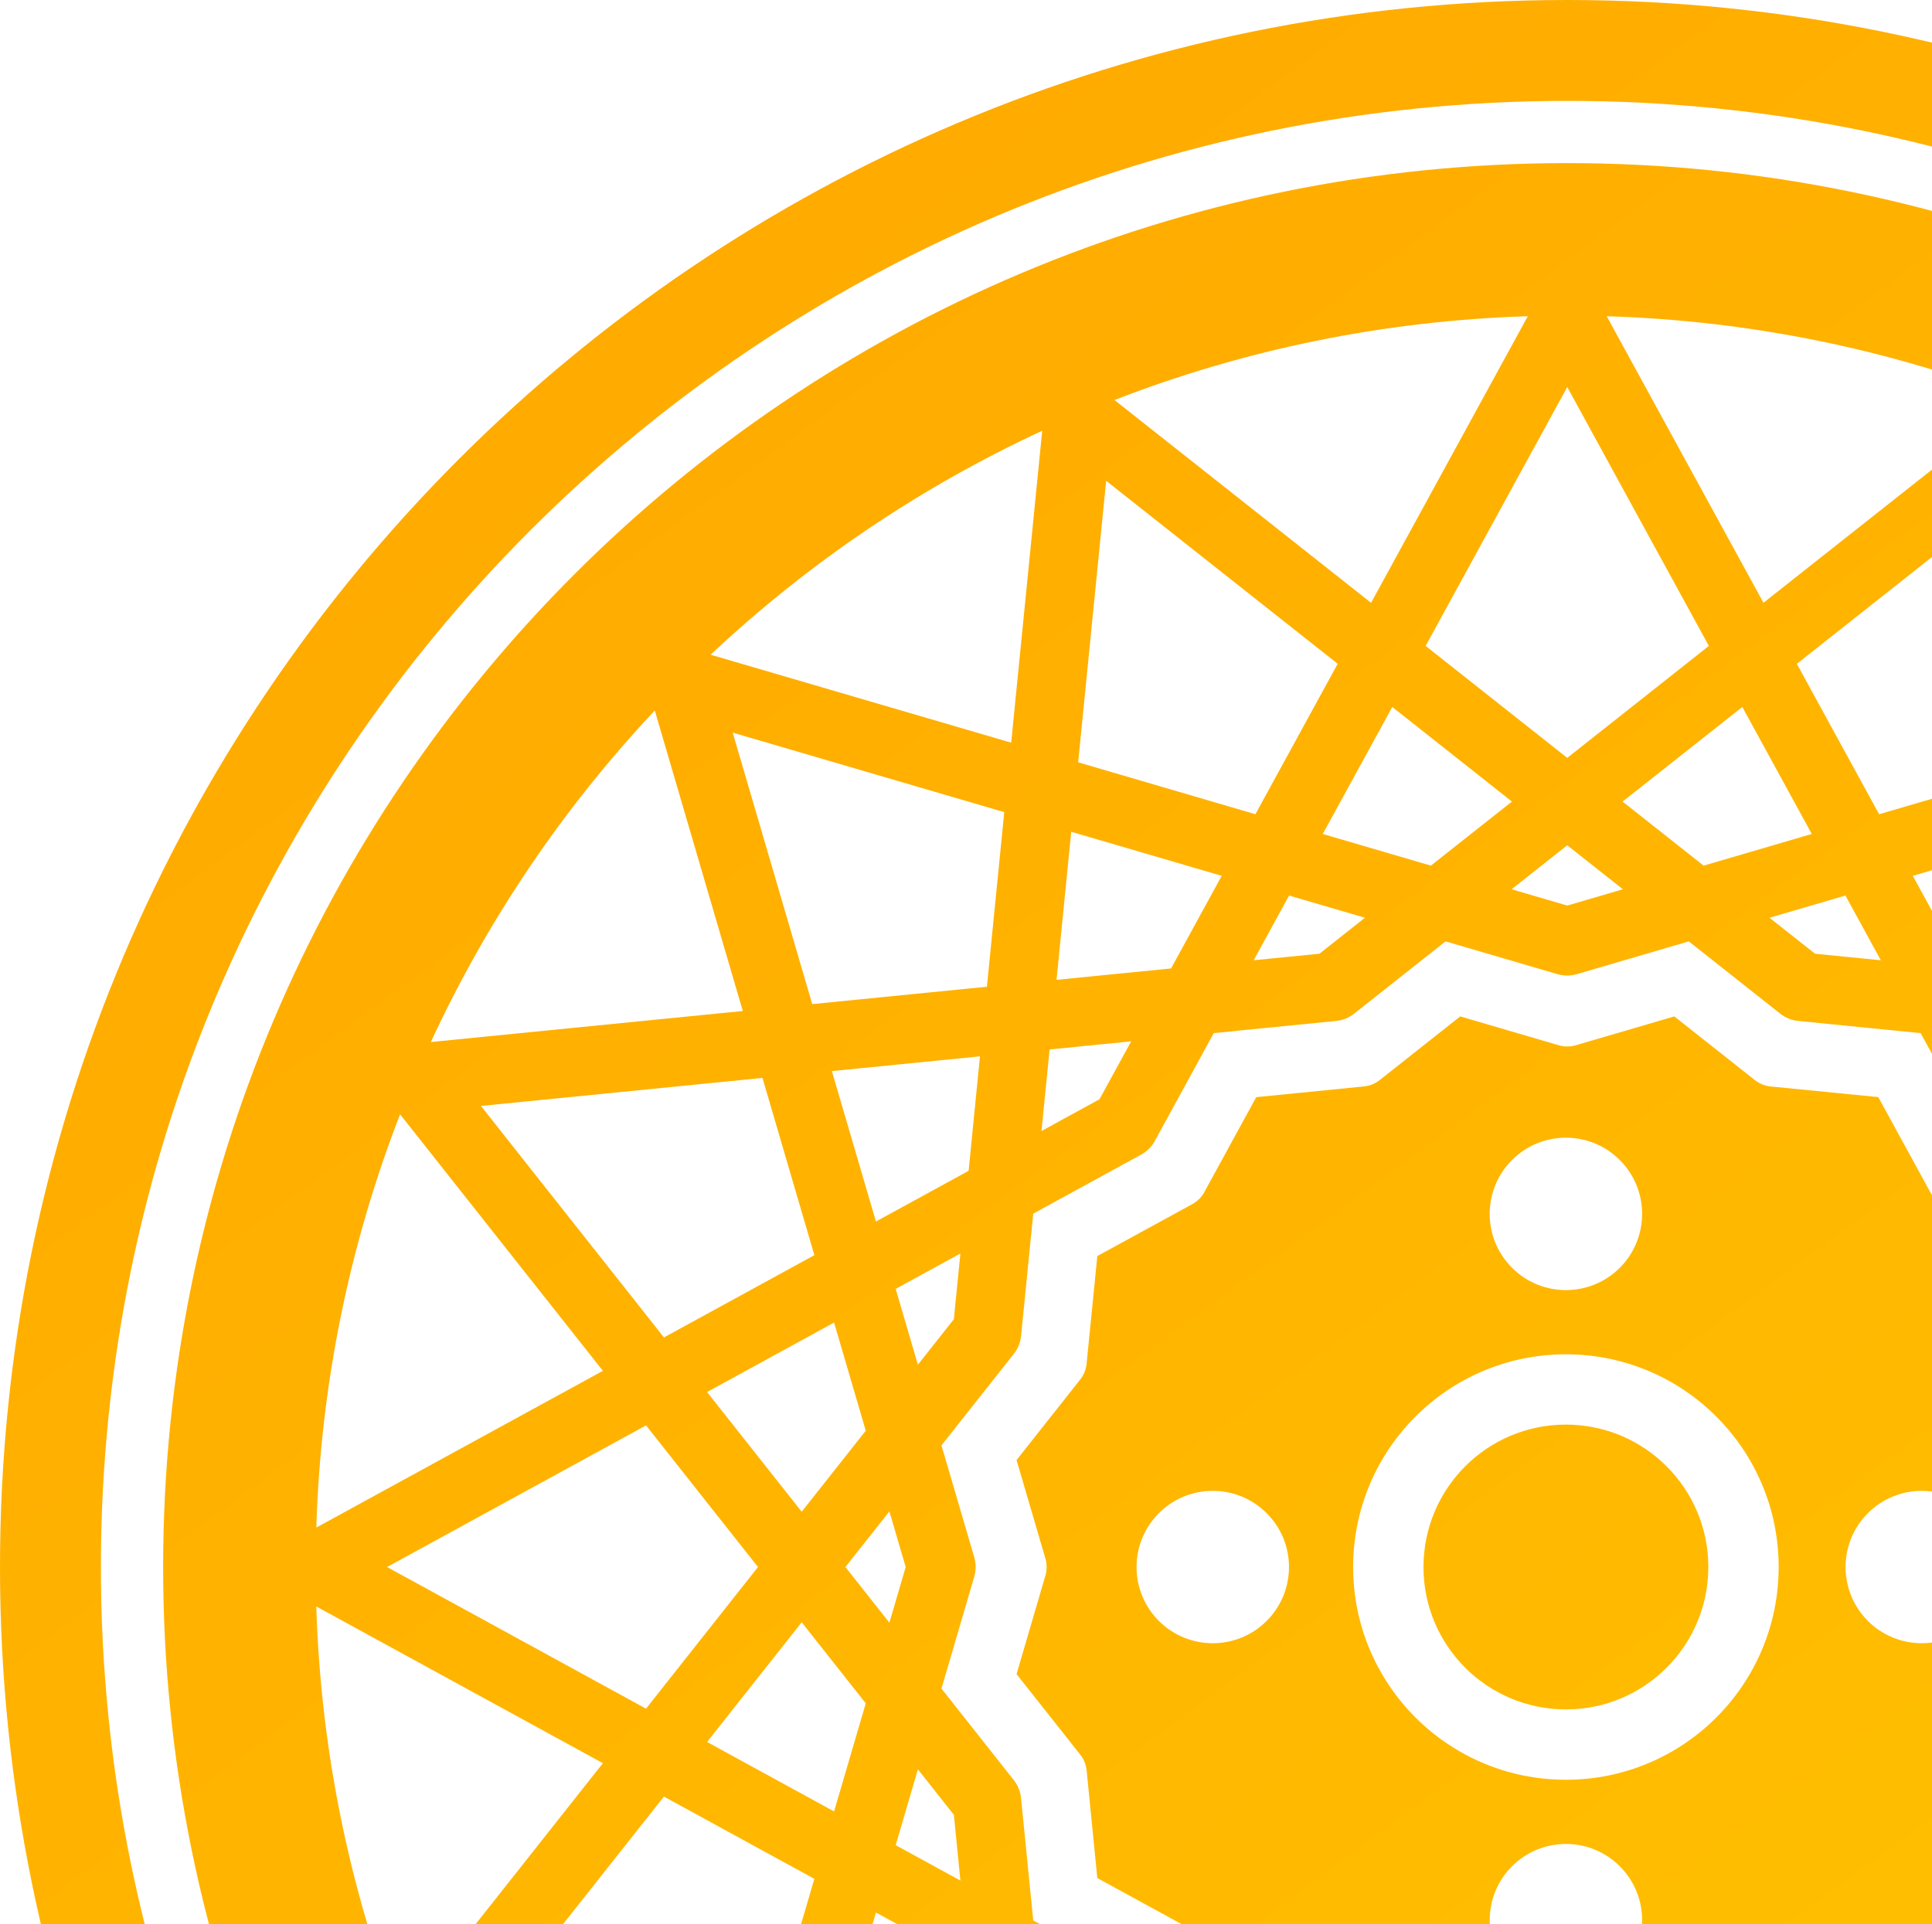
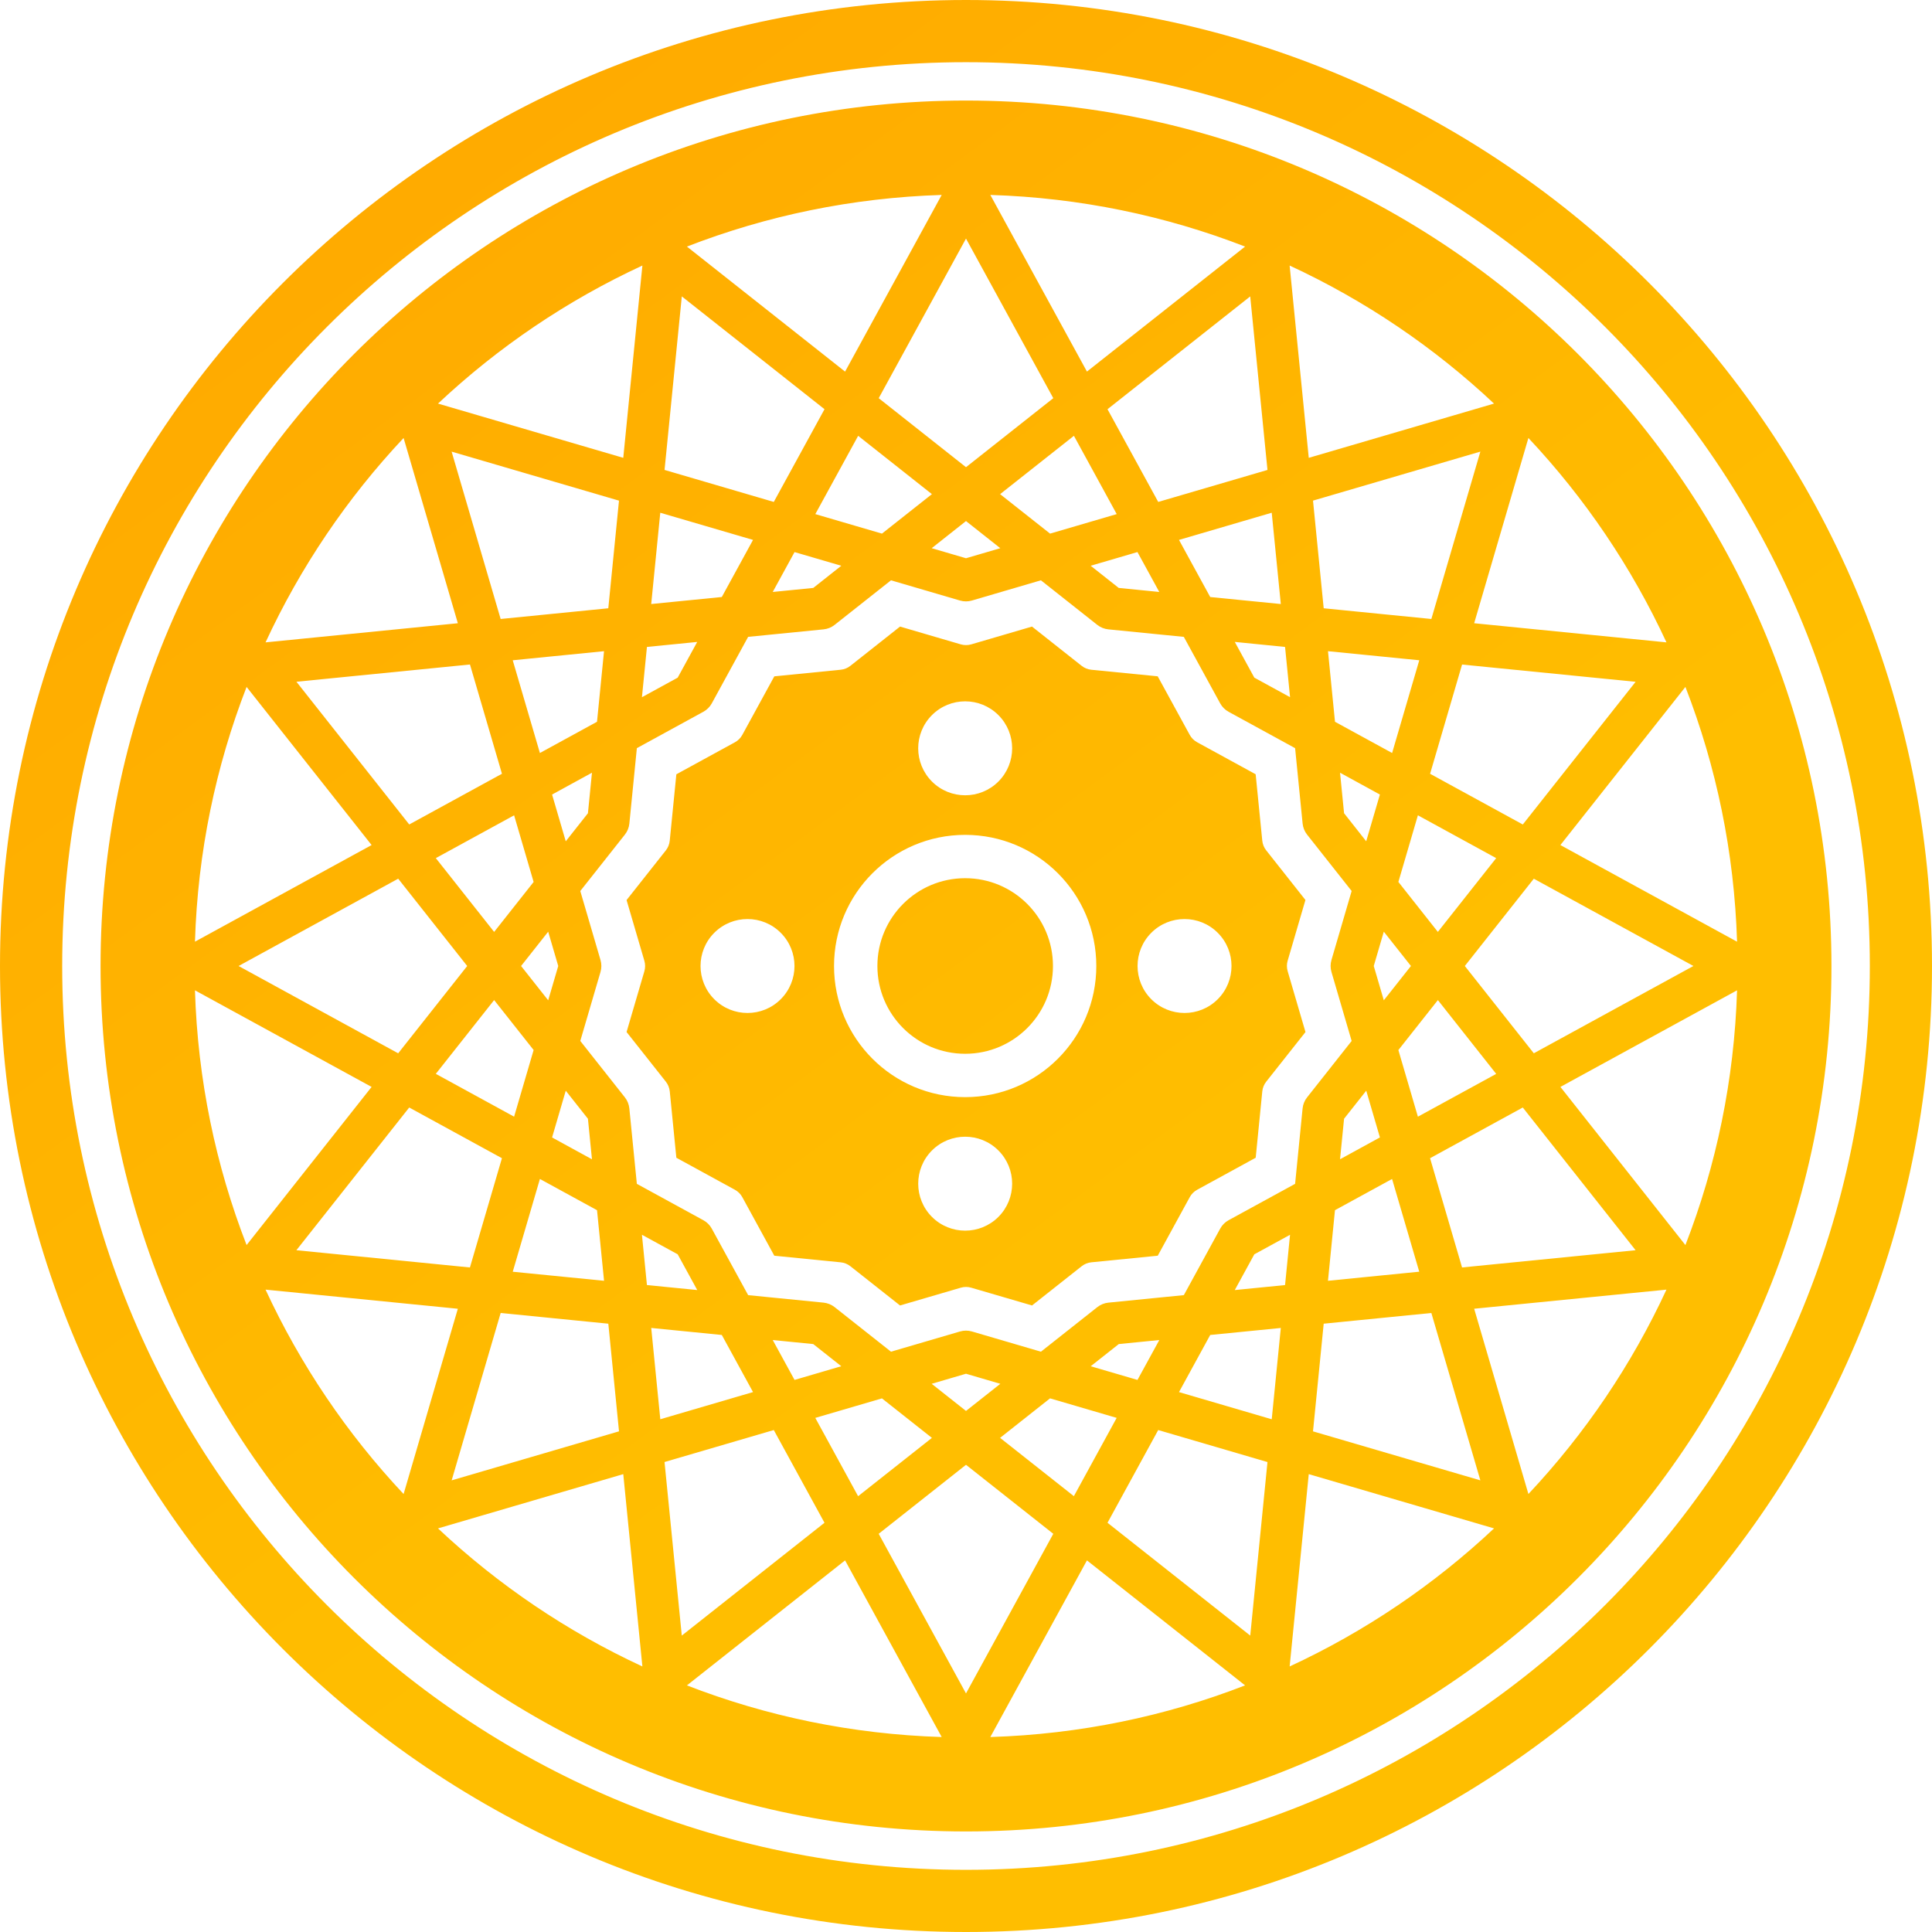
- <svg xmlns="http://www.w3.org/2000/svg" width="241" height="240" viewBox="0 0 241 240">
+ <svg xmlns="http://www.w3.org/2000/svg" width="391" height="391" viewBox="0 0 391 391">
  <defs>
    <linearGradient id="a" x1="22.888%" x2="60.266%" y1="9.765%" y2="60.568%">
      <stop offset="0%" stop-color="#FFAB00" />
      <stop offset="100%" stop-color="#FFBE00" />
    </linearGradient>
  </defs>
-   <path fill="url(#a)" fill-rule="nonzero" d="M195.5 0C87.528 0 0 87.528 0 195.5 0 303.468 87.528 391 195.5 391 303.477 391 391 303.472 391 195.5S303.477 0 195.5 0zm0 378.418c-101.021 0-182.914-81.897-182.914-182.918S94.479 12.586 195.5 12.586c101.021 0 182.918 81.893 182.918 182.914 0 101.021-81.897 182.918-182.918 182.918zm0-358.069C98.767 20.35 20.35 98.767 20.35 195.5S98.766 370.65 195.5 370.65c96.738 0 175.15-78.42 175.15-175.15 0-96.733-78.412-175.15-175.15-175.15zm145.595 231.633l-25.297-32.01 35.75-19.55c-.56 18.134-4.214 35.49-10.453 51.56zm-301.639-51.56l35.75 19.55-25.301 32.006c-6.235-16.066-9.893-33.422-10.449-51.556zm10.449-61.404l25.302 32.005-35.75 19.555c.555-18.134 4.213-35.49 10.448-51.56zm96.173 131.154l6.32 11.557-18.767 5.5-1.834-18.477 14.28 1.42zm-15.15-10.1l-1.012-10.18 7.234 3.954 3.958 7.233-10.18-1.008zm25.672 29.342l10.261 18.764-28.881 22.834-3.493-35.125 22.113-6.473zm-.213-18.216l8.198.816 5.674 4.484-9.458 2.772-4.414-8.072zm8.615 15.757l13.485-3.95L188.601 291l-14.936 11.803-8.663-15.848zm23.551-6.9l6.947-2.037 6.947 2.038-6.947 5.491-6.947-5.491zm6.947 16.393l17.665 13.963-17.665 32.305-17.669-32.305 17.669-13.963zm6.899-5.453l10.11-7.994 13.485 3.95-8.663 15.844-14.932-11.8zm18.342-14.493l5.678-4.488 8.203-.816-4.419 8.072-9.462-2.768zm13.66 12.912l22.112 6.477-3.488 35.12-28.886-22.833 10.261-18.764zm4.205-7.681l6.32-11.56 14.285-1.417-1.837 18.477-18.768-5.5zm11.29-20.65l3.954-7.233 7.23-3.953-1.009 10.174-10.174 1.013zm-1.25-14.136a4.245 4.245 0 0 0-1.7 1.703l-7.359 13.459-15.266 1.52a4.287 4.287 0 0 0-2.233.9l-11.422 9.028-13.967-4.093a4.28 4.28 0 0 0-2.407 0l-13.971 4.093-11.418-9.028a4.324 4.324 0 0 0-2.228-.9l-15.262-1.516-7.364-13.463a4.228 4.228 0 0 0-1.703-1.703l-13.46-7.36-1.52-15.266a4.287 4.287 0 0 0-.9-2.233l-9.027-11.422 4.092-13.967a4.28 4.28 0 0 0 0-2.407l-4.092-13.967 9.028-11.417a4.293 4.293 0 0 0 .903-2.229l1.517-15.266 13.459-7.364a4.272 4.272 0 0 0 1.703-1.699l7.36-13.463 15.266-1.517a4.259 4.259 0 0 0 2.228-.899l11.418-9.028 13.967 4.093c.786.23 1.62.23 2.407 0l13.967-4.093 11.417 9.028a4.287 4.287 0 0 0 2.233.9l15.271 1.52 7.36 13.46a4.261 4.261 0 0 0 1.698 1.698l13.464 7.364 1.52 15.262c.083.816.391 1.59.9 2.228l9.023 11.418-4.088 13.971a4.28 4.28 0 0 0 0 2.407l4.088 13.972-9.023 11.421a4.264 4.264 0 0 0-.904 2.229l-1.516 15.266-13.46 7.36zm-134.148-26.21l4.488 5.678.816 8.202-8.072-4.418 2.768-9.462zm-3.554-18.295l-5.487-6.942 5.487-6.942 2.033 6.942-2.033 6.942zm.786-41.641l8.072-4.418-.816 8.202-4.488 5.678-2.768-9.462zm-2.463-8.407l-5.5-18.768 18.477-1.837-1.42 14.284-11.557 6.321zm-5.222 12.608l3.95 13.49-7.99 10.109L88.2 173.669l15.844-8.667zM94.552 195.5l-13.967 17.669-32.3-17.669 32.304-17.669L94.552 195.5zm5.453 6.895l7.99 10.11-3.95 13.489-15.844-8.668 11.804-14.931zm9.262 36.206l11.56 6.321 1.421 14.285-18.477-1.833 5.496-18.773zm135.66-117.773l-6.321-11.56 18.768-5.5 1.837 18.476-14.284-1.416zm15.144 10.1l1.013 10.17-7.234-3.957-3.953-7.23 10.174 1.018zm-25.667-29.346L224.14 82.818l28.881-22.83 3.493 35.12-22.108 6.474zm.213 18.22l-8.206-.816-5.678-4.488 9.466-2.772 4.418 8.076zm-8.615-15.757l-13.49 3.95-10.109-7.99L217.34 88.2l8.662 15.844zm-23.56 6.9l-6.942 2.032-6.942-2.033 6.942-5.491 6.942 5.491zM195.5 94.551l-17.665-13.967 17.665-32.3 17.665 32.3L195.5 94.552zm-6.899 5.453l-10.11 7.99-13.485-3.95 8.668-15.844 14.927 11.804zm-18.338 14.493l-5.674 4.488-8.202.816 4.414-8.072 9.462 2.768zM156.6 101.582l-22.109-6.478 3.493-35.12 28.882 22.83-10.266 18.768zm-4.201 7.685l-6.321 11.556-14.285 1.421 1.833-18.473 18.773 5.496zm-11.296 20.65l-3.953 7.228-7.234 3.958 1.013-10.174 10.174-1.013zM279.27 230.194l-8.072 4.418.816-8.202 4.488-5.674 2.768 9.458zm-7.256-65.61l-.816-8.202 8.067 4.418-2.772 9.458-4.479-5.674zm6.009 30.915l2.033-6.947 5.491 6.947-5.491 6.942-2.033-6.942zm4.983-17.013l3.949-13.485 15.844 8.667-11.804 14.932-7.99-10.114zm-1.269-26.093l-11.56-6.32-1.417-14.285 18.473 1.837-5.496 18.768zm-11.565 92.528l11.557-6.32 5.5 18.767-18.473 1.838 1.416-14.285zm16.783-18.924l-3.95-13.485L291 202.399l11.803 14.936-15.848 8.663zm9.497-30.498l13.963-17.665 32.3 17.665-32.3 17.665-13.963-17.665zm11.734-28.639L289.423 156.6l6.473-22.109 35.12 3.493-22.83 28.877zm-18.507-41.589l-21.788-2.168-2.163-21.787 33.87-9.919-9.92 33.874zm-24.811-32.614l-3.871-38.917A156.341 156.341 0 0 1 302.36 81.68l-37.492 10.978zm-44.891-17.456l-19.555-35.75c18.138.56 35.494 4.214 51.56 10.453l-32.005 25.297zm-48.95.005l-32.005-25.302c16.066-6.239 33.422-9.888 51.56-10.453l-19.554 35.755zm-44.89 17.451L88.644 81.68a156.445 156.445 0 0 1 41.363-27.94l-3.87 38.918zm-.865 8.663l-2.163 21.783-21.788 2.168-9.923-33.87 33.874 9.92zm-23.686 55.274l-18.764 10.262-22.83-28.882 35.12-3.493 6.474 22.113zM82.818 224.14l18.764 10.261-6.478 22.113-35.12-3.493 22.834-28.881zm18.507 41.585l21.788 2.167 2.163 21.784-33.869 9.922 9.918-33.873zm24.812 32.613l3.87 38.922a156.341 156.341 0 0 1-41.363-27.939l37.493-10.983zm44.89 17.456l19.555 35.75c-18.138-.564-35.49-4.213-51.56-10.452l32.006-25.298zm48.95 0l32.005 25.298c-16.066 6.239-33.422 9.888-51.56 10.453l19.555-35.75zm44.89-17.456l37.498 10.983A156.516 156.516 0 0 1 261 337.26l3.867-38.923zm.86-8.658l2.164-21.788 21.788-2.167 9.918 33.873-33.87-9.918zm23.691-55.279l18.764-10.261 22.83 28.881-35.12 3.489-6.474-22.109zm26.375-63.377l25.302-32c6.243 16.065 9.893 33.421 10.453 51.56l-35.755-19.56zm21.466-41.02l-38.917-3.87L309.32 88.64a156.341 156.341 0 0 1 27.94 41.363zM81.68 88.64l10.98 37.492-38.918 3.871A156.375 156.375 0 0 1 81.68 88.64zM53.742 260.997l38.917 3.87-10.978 37.498a156.468 156.468 0 0 1-27.94-41.368zm255.58 41.363l-10.98-37.497 38.918-3.866a156.271 156.271 0 0 1-27.939 41.363zm-48.728-107.92l3.601-12.3-7.941-10.048a3.749 3.749 0 0 1-.795-1.964l-1.338-13.433-11.848-6.481a3.77 3.77 0 0 1-1.499-1.5l-6.477-11.842-13.429-1.325a3.784 3.784 0 0 1-1.963-.795l-10.05-7.946-12.294 3.601c-.69.2-1.425.2-2.116 0l-12.294-3.601-10.05 7.946a3.743 3.743 0 0 1-1.959.79l-13.437 1.338-6.477 11.848a3.77 3.77 0 0 1-1.5 1.499l-11.847 6.477-1.338 13.437a3.779 3.779 0 0 1-.79 1.964l-7.946 10.049 3.601 12.295c.2.69.2 1.425 0 2.115l-3.601 12.295 7.946 10.049c.447.565.72 1.247.795 1.964l1.333 13.433 11.848 6.481c.634.344 1.151.86 1.499 1.495l6.477 11.852 13.433 1.338c.717.07 1.399.343 1.964.79l10.049 7.942 12.294-3.597a3.73 3.73 0 0 1 2.116 0l12.3 3.597 10.048-7.942a3.77 3.77 0 0 1 1.96-.795l13.437-1.333 6.477-11.852a3.732 3.732 0 0 1 1.499-1.495l11.847-6.481 1.334-13.433a3.77 3.77 0 0 1 .795-1.96l7.946-10.048-3.601-12.3a3.76 3.76 0 0 1-.01-2.124zm-71.983-49.718a9.505 9.505 0 0 1 13.446 0c3.71 3.71 3.71 9.732 0 13.446a9.513 9.513 0 0 1-13.446 0 9.505 9.505 0 0 1 0-13.446zm-30.607 57.503c-3.71 3.71-9.731 3.71-13.446 0-3.71-3.714-3.71-9.736 0-13.446 3.715-3.71 9.736-3.71 13.446 0 3.715 3.71 3.715 9.732 0 13.446zm44.053 44.053a9.513 9.513 0 0 1-13.446 0c-3.71-3.71-3.71-9.732 0-13.446a9.513 9.513 0 0 1 13.446 0c3.71 3.71 3.71 9.731 0 13.446zm-6.725-24.238c-14.659 0-26.54-11.882-26.54-26.54 0-14.662 11.881-26.54 26.54-26.54 14.658 0 26.54 11.882 26.54 26.54s-11.882 26.54-26.54 26.54zm51.116-19.815c-3.71 3.71-9.731 3.71-13.446 0-3.71-3.714-3.71-9.736 0-13.446 3.71-3.71 9.732-3.71 13.446 0 3.715 3.71 3.715 9.732 0 13.446zM213.1 195.5c0 9.81-7.954 17.764-17.768 17.764-9.815 0-17.765-7.95-17.765-17.764s7.955-17.769 17.765-17.769 17.768 7.955 17.768 17.769z" />
+   <path fill="url(#a)" fill-rule="nonzero" d="M884.5 415C776.528 415 689 502.528 689 610.5 689 718.468 776.528 806 884.5 806c107.977 0 195.5-87.528 195.5-195.5S992.477 415 884.5 415zm0 378.418c-101.021 0-182.914-81.897-182.914-182.918S783.479 427.586 884.5 427.586c101.021 0 182.918 81.893 182.918 182.914 0 101.021-81.897 182.918-182.918 182.918zm0-358.069c-96.733 0-175.15 78.418-175.15 175.151s78.417 175.15 175.15 175.15c96.738 0 175.15-78.42 175.15-175.15 0-96.733-78.412-175.15-175.15-175.15zm145.595 231.633l-25.297-32.01 35.75-19.55c-.56 18.134-4.214 35.49-10.453 51.56zm-301.639-51.56l35.75 19.55-25.301 32.006c-6.235-16.066-9.893-33.422-10.449-51.556zm10.449-61.404l25.302 32.005-35.75 19.555c.555-18.134 4.213-35.49 10.448-51.56zm96.173 131.154l6.32 11.557-18.767 5.5-1.834-18.477 14.28 1.42zm-15.15-10.1l-1.012-10.18 7.234 3.954 3.958 7.233-10.18-1.008zm25.672 29.342l10.261 18.764-28.881 22.834-3.493-35.125 22.113-6.473zm-.213-18.216l8.198.816 5.674 4.484-9.458 2.772-4.414-8.072zm8.615 15.757l13.485-3.95L877.601 706l-14.936 11.803-8.663-15.848zm23.551-6.9l6.947-2.037 6.947 2.038-6.947 5.491-6.947-5.491zm6.947 16.393l17.665 13.963-17.665 32.305-17.669-32.305 17.669-13.963zm6.899-5.453l10.11-7.994 13.485 3.95-8.663 15.844-14.932-11.8zm18.342-14.493l5.678-4.488 8.203-.816-4.419 8.072-9.462-2.768zm13.66 12.912l22.112 6.477-3.488 35.12-28.886-22.833 10.261-18.764zm4.205-7.681l6.32-11.56 14.285-1.417-1.837 18.477-18.768-5.5zm11.29-20.65l3.954-7.233 7.23-3.953-1.009 10.174-10.174 1.013zm-1.25-14.136a4.245 4.245 0 0 0-1.7 1.703l-7.359 13.459-15.266 1.52a4.287 4.287 0 0 0-2.233.9l-11.422 9.028-13.967-4.093a4.28 4.28 0 0 0-2.407 0l-13.971 4.093-11.418-9.028a4.324 4.324 0 0 0-2.228-.9l-15.262-1.516-7.364-13.463a4.228 4.228 0 0 0-1.703-1.703l-13.46-7.36-1.52-15.266a4.287 4.287 0 0 0-.9-2.233l-9.027-11.422 4.092-13.967a4.28 4.28 0 0 0 0-2.407l-4.092-13.967 9.028-11.417a4.293 4.293 0 0 0 .903-2.229l1.517-15.266 13.459-7.364a4.272 4.272 0 0 0 1.703-1.699l7.36-13.463 15.266-1.517a4.259 4.259 0 0 0 2.228-.899l11.418-9.028 13.967 4.093c.786.23 1.62.23 2.407 0l13.967-4.093 11.417 9.028a4.287 4.287 0 0 0 2.233.9l15.271 1.52 7.36 13.46a4.261 4.261 0 0 0 1.698 1.698l13.464 7.364 1.52 15.262c.083.816.391 1.59.9 2.228l9.023 11.418-4.088 13.971a4.28 4.28 0 0 0 0 2.407l4.088 13.972-9.023 11.421a4.264 4.264 0 0 0-.904 2.229l-1.516 15.266-13.46 7.36zm-134.148-26.21l4.488 5.678.816 8.202-8.072-4.418 2.768-9.462zm-3.554-18.295l-5.487-6.942 5.487-6.942 2.033 6.942-2.033 6.942zm.786-41.641l8.072-4.418-.816 8.202-4.488 5.678-2.768-9.462zm-2.463-8.407l-5.5-18.768 18.477-1.837-1.42 14.284-11.557 6.321zm-5.222 12.608l3.95 13.49-7.99 10.109-11.804-14.932 15.844-8.667zm-9.493 30.498l-13.967 17.669-32.3-17.669 32.304-17.669 13.963 17.669zm5.453 6.895l7.99 10.11-3.95 13.489-15.844-8.668 11.804-14.931zm9.262 36.206l11.56 6.321 1.421 14.285-18.477-1.833 5.496-18.773zm135.66-117.773l-6.321-11.56 18.768-5.5 1.837 18.476-14.284-1.416zm15.144 10.1l1.013 10.17-7.234-3.957-3.953-7.23 10.174 1.018zm-25.667-29.346l-10.265-18.764 28.881-22.83 3.493 35.12-22.109 6.474zm.213 18.22l-8.206-.816-5.678-4.488 9.466-2.772 4.418 8.076zm-8.615-15.757l-13.49 3.95-10.109-7.99L906.34 503.2l8.662 15.844zm-23.56 6.9l-6.942 2.032-6.942-2.033 6.942-5.491 6.942 5.491zm-6.942-16.393l-17.665-13.967 17.665-32.3 17.665 32.3-17.665 13.967zm-6.899 5.453l-10.11 7.99-13.485-3.95 8.668-15.844 14.927 11.804zm-18.338 14.493l-5.674 4.488-8.202.816 4.414-8.072 9.462 2.768zM845.6 516.582l-22.109-6.478 3.493-35.12 28.882 22.83-10.266 18.768zm-4.201 7.685l-6.321 11.556-14.285 1.421 1.833-18.473 18.773 5.496zm-11.296 20.65l-3.953 7.228-7.234 3.958 1.013-10.174 10.174-1.013zM968.27 645.194l-8.072 4.418.816-8.202 4.488-5.674 2.768 9.458zm-7.256-65.61l-.816-8.202 8.067 4.418-2.772 9.458-4.479-5.674zm6.009 30.915l2.033-6.947 5.491 6.947-5.491 6.942-2.033-6.942zm4.983-17.013l3.949-13.485 15.844 8.667-11.804 14.932-7.99-10.114zm-1.269-26.093l-11.56-6.32-1.417-14.285 18.473 1.837-5.496 18.768zm-11.565 92.528l11.557-6.32 5.5 18.767-18.473 1.838 1.416-14.285zm16.783-18.924l-3.95-13.485L980 617.399l11.803 14.936-15.848 8.663zm9.497-30.498l13.963-17.665 32.3 17.665-32.3 17.665-13.963-17.665zm11.734-28.639L978.423 571.6l6.473-22.109 35.12 3.493-22.83 28.877zm-18.507-41.589l-21.788-2.168-2.163-21.787 33.87-9.919-9.92 33.874zm-24.811-32.614l-3.871-38.917a156.341 156.341 0 0 1 41.363 27.939l-37.492 10.978zm-44.891-17.456l-19.555-35.75c18.138.56 35.494 4.214 51.56 10.453l-32.005 25.297zm-48.95.005l-32.005-25.302c16.066-6.239 33.422-9.888 51.56-10.453l-19.554 35.755zm-44.89 17.451l-37.493-10.978a156.445 156.445 0 0 1 41.364-27.94l-3.871 38.918zm-.865 8.663l-2.163 21.783-21.788 2.168-9.923-33.87 33.874 9.92zm-23.686 55.274l-18.764 10.262-22.83-28.882 35.12-3.493 6.474 22.114zm-18.768 67.544l18.764 10.261-6.478 22.113-35.12-3.493 22.834-28.881zm18.507 41.585l21.788 2.167 2.163 21.784-33.869 9.922 9.918-33.873zm24.812 32.613l3.87 38.922a156.341 156.341 0 0 1-41.363-27.939l37.493-10.983zm44.89 17.456l19.555 35.75c-18.138-.564-35.49-4.213-51.56-10.452l32.006-25.298zm48.95 0l32.005 25.298c-16.066 6.239-33.422 9.888-51.56 10.453l19.555-35.75zm44.89-17.456l37.498 10.983A156.516 156.516 0 0 1 950 752.26l3.867-38.923zm.86-8.658l2.164-21.788 21.788-2.167 9.918 33.873-33.87-9.918zm23.691-55.279l18.764-10.261 22.83 28.881-35.12 3.489-6.474-22.109zm26.375-63.377l25.302-32c6.243 16.065 9.893 33.421 10.453 51.56l-35.755-19.56zm21.466-41.02l-38.917-3.87 10.978-37.493a156.341 156.341 0 0 1 27.94 41.363zM770.68 503.64l10.98 37.492-38.918 3.871a156.375 156.375 0 0 1 27.939-41.363zm-27.938 172.357l38.917 3.87-10.978 37.498a156.468 156.468 0 0 1-27.94-41.368zm255.58 41.363l-10.98-37.497 38.918-3.866a156.271 156.271 0 0 1-27.939 41.363zm-48.728-107.92l3.601-12.3-7.941-10.048a3.749 3.749 0 0 1-.795-1.964l-1.338-13.433-11.848-6.481a3.77 3.77 0 0 1-1.499-1.5l-6.477-11.842-13.429-1.325a3.784 3.784 0 0 1-1.963-.795l-10.05-7.946-12.294 3.601c-.69.2-1.425.2-2.116 0l-12.294-3.601-10.05 7.946a3.743 3.743 0 0 1-1.959.79l-13.437 1.338-6.477 11.848a3.77 3.77 0 0 1-1.5 1.499l-11.847 6.477-1.338 13.437a3.779 3.779 0 0 1-.79 1.964l-7.946 10.049 3.601 12.295c.2.69.2 1.425 0 2.115l-3.601 12.295 7.946 10.049c.447.565.72 1.247.795 1.964l1.333 13.433 11.848 6.481c.634.344 1.151.86 1.499 1.495l6.477 11.852 13.433 1.338c.717.07 1.399.343 1.964.79l10.049 7.942 12.294-3.597a3.73 3.73 0 0 1 2.116 0l12.3 3.597 10.048-7.942a3.77 3.77 0 0 1 1.96-.795l13.437-1.333 6.477-11.852a3.732 3.732 0 0 1 1.499-1.495l11.847-6.481 1.334-13.433a3.77 3.77 0 0 1 .795-1.96l7.946-10.048-3.601-12.3a3.76 3.76 0 0 1-.01-2.124zm-71.983-49.718a9.505 9.505 0 0 1 13.446 0c3.71 3.71 3.71 9.732 0 13.446a9.513 9.513 0 0 1-13.446 0 9.505 9.505 0 0 1 0-13.446zm-30.607 57.503c-3.71 3.71-9.731 3.71-13.446 0-3.71-3.714-3.71-9.736 0-13.446 3.715-3.71 9.736-3.71 13.446 0 3.715 3.71 3.715 9.732 0 13.446zm44.053 44.053a9.513 9.513 0 0 1-13.446 0c-3.71-3.71-3.71-9.732 0-13.446a9.513 9.513 0 0 1 13.446 0c3.71 3.71 3.71 9.731 0 13.446zm-6.725-24.238c-14.659 0-26.54-11.882-26.54-26.54 0-14.663 11.881-26.54 26.54-26.54 14.658 0 26.54 11.882 26.54 26.54s-11.882 26.54-26.54 26.54zm51.116-19.815c-3.71 3.71-9.731 3.71-13.446 0-3.71-3.714-3.71-9.736 0-13.446 3.71-3.71 9.732-3.71 13.446 0 3.715 3.71 3.715 9.732 0 13.446zM902.1 610.5c0 9.81-7.954 17.764-17.768 17.764-9.815 0-17.765-7.95-17.765-17.764s7.955-17.769 17.765-17.769 17.768 7.955 17.768 17.769z" transform="translate(-689 -415)" />
</svg>
